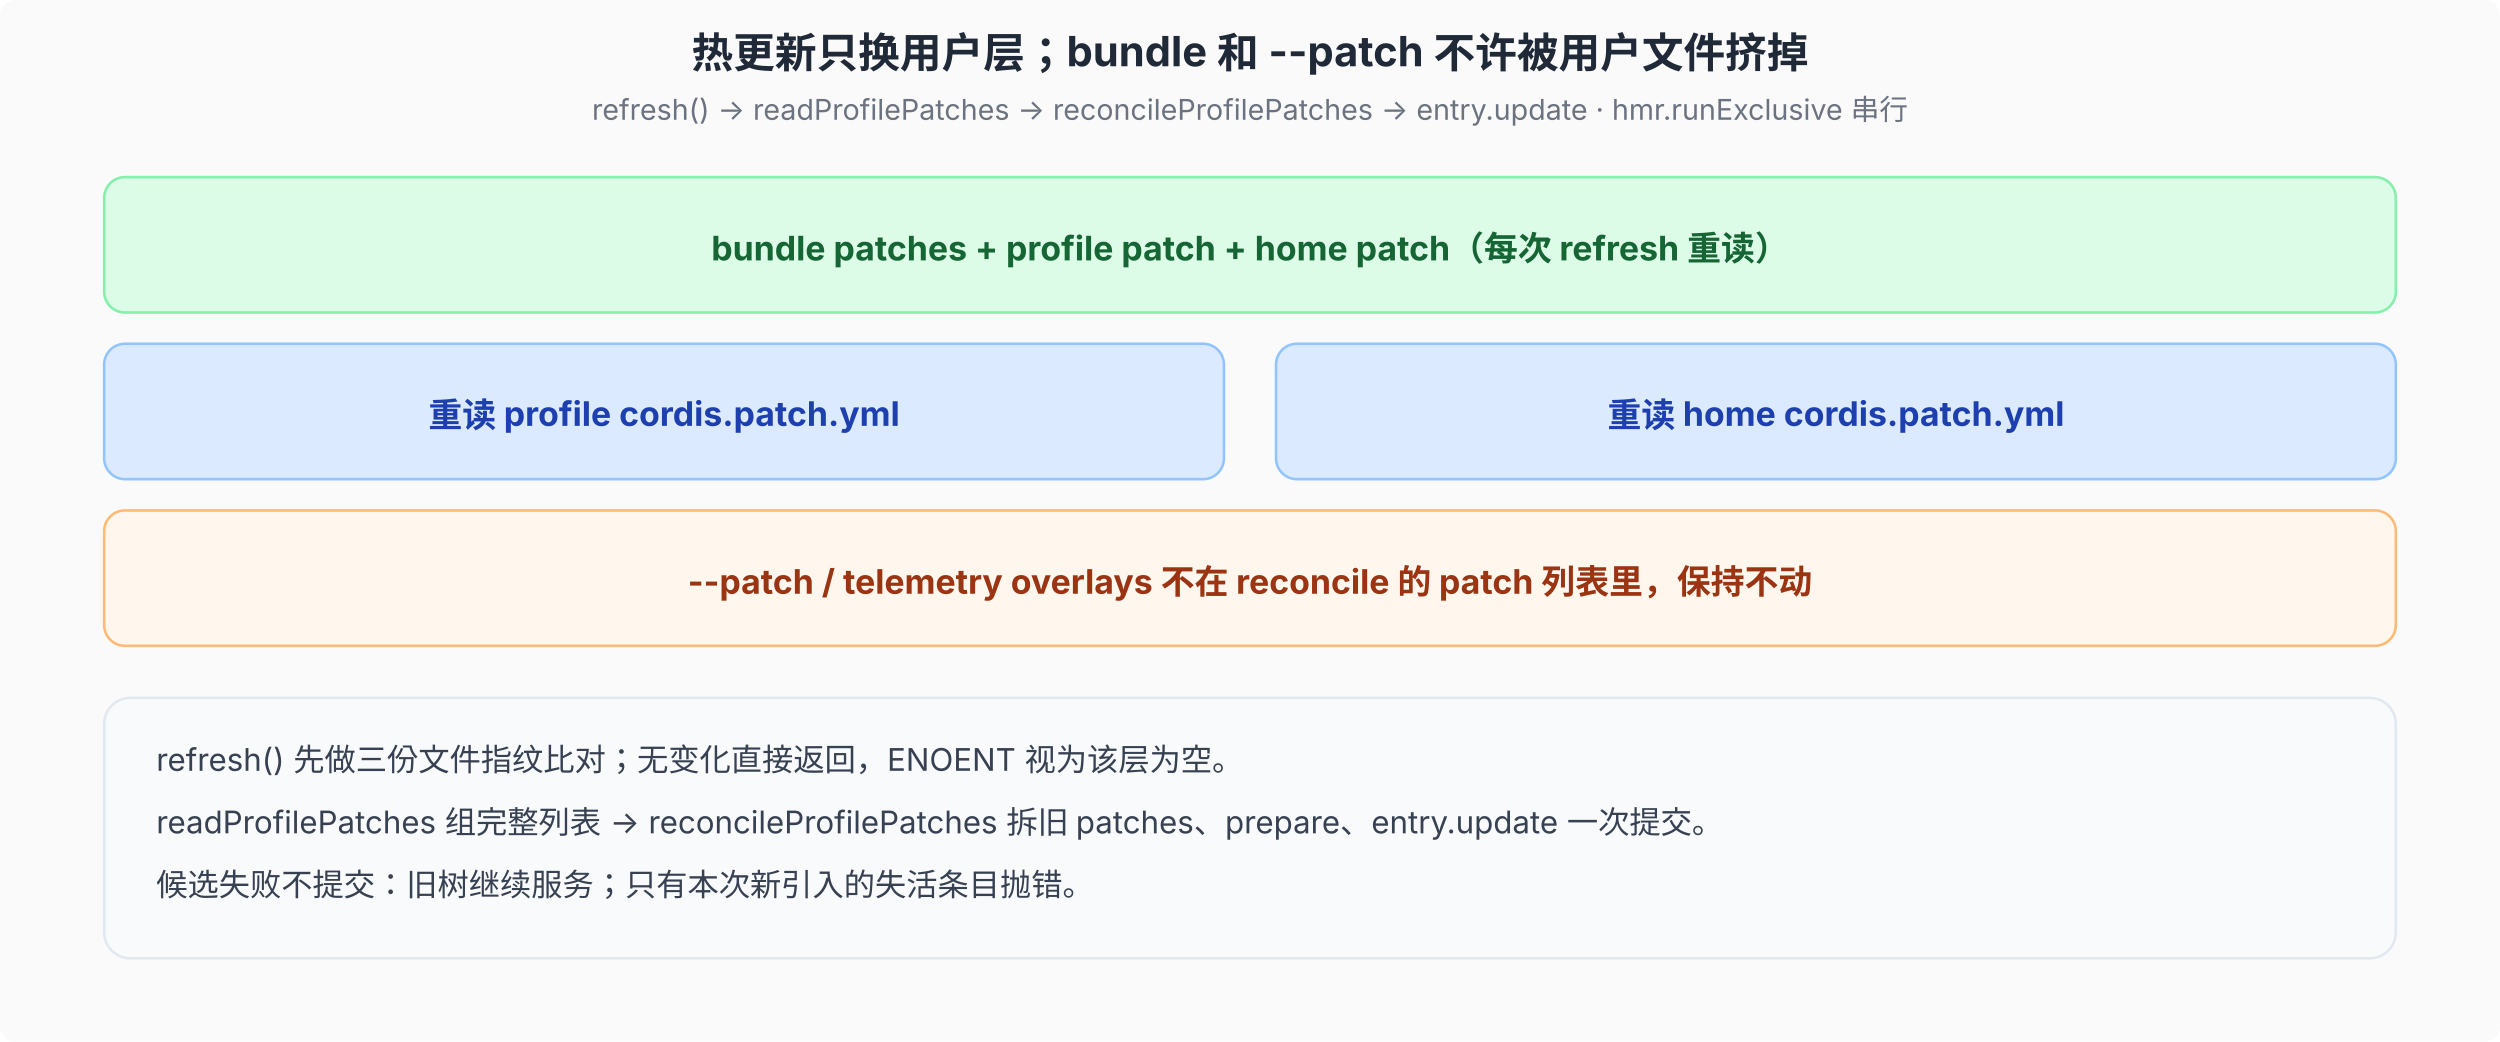
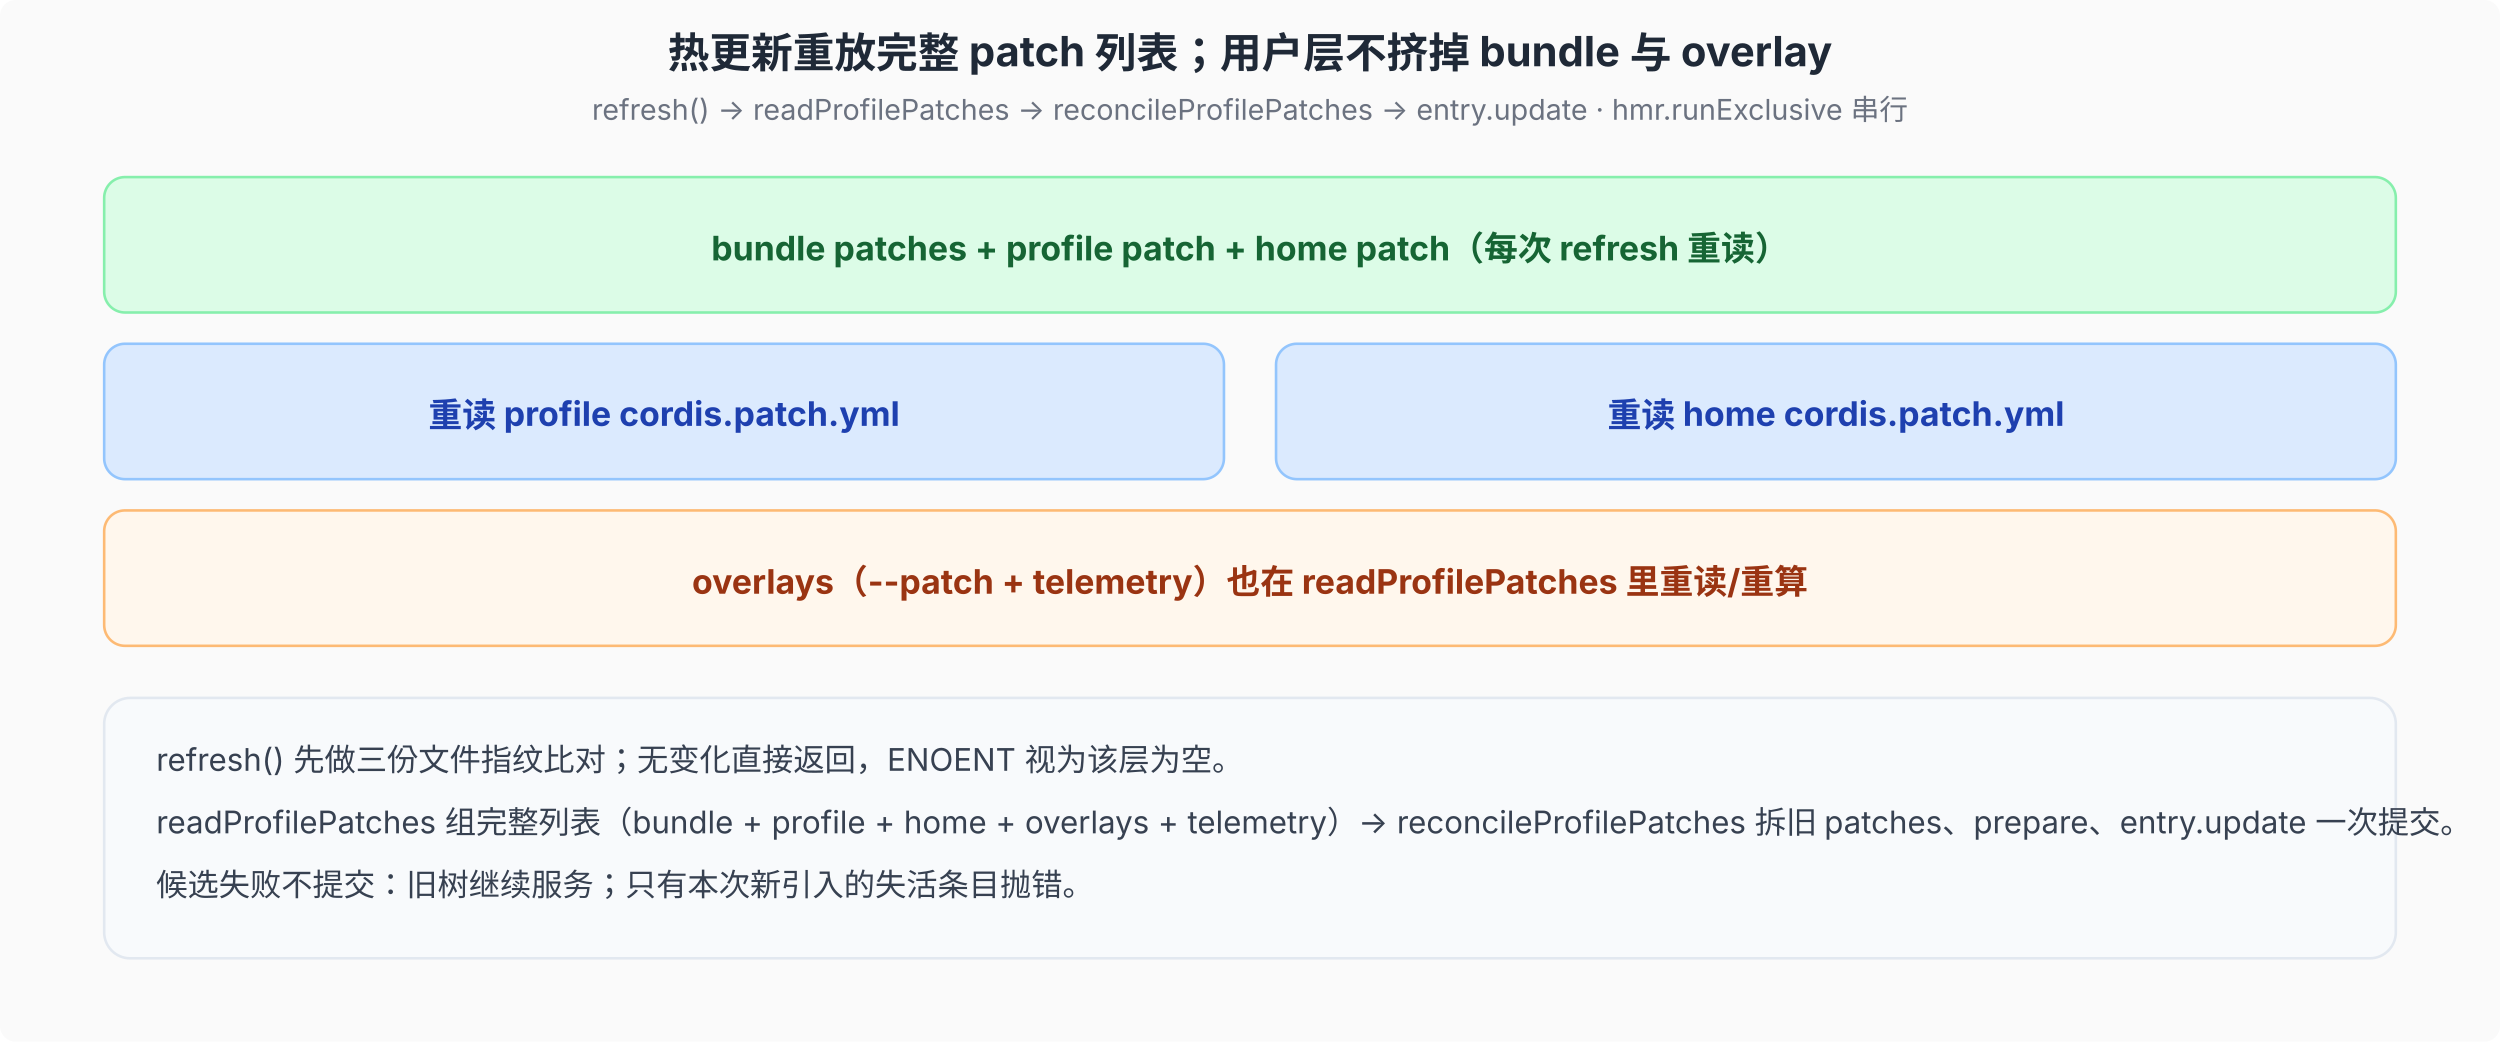
<svg xmlns="http://www.w3.org/2000/svg" viewBox="0 0 960 400" font-family="system-ui, -apple-system, 'PingFang SC', 'Noto Sans SC', sans-serif" font-size="12">
  <defs>
    <marker id="arr" markerWidth="8" markerHeight="6" refX="8" refY="3" orient="auto">
      <path d="M0,0 L8,3 L0,6 Z" fill="#4b5563" />
    </marker>
  </defs>
  <rect width="960" height="400" fill="#fafafa" rx="6" />
-   <text x="480" y="26" text-anchor="middle" font-size="16" font-weight="700" fill="#1f2937">热更新只换用户层；bundle 和 --patch 不许被用户文件挤掉</text>
+   <text x="480" y="26" text-anchor="middle" font-size="16" font-weight="700" fill="#1f2937">热更新重放完整 patch 列表；用户层不挤掉 bundle 与 overlay</text>
  <text x="480" y="46" text-anchor="middle" font-size="11" fill="#6b7280">refresh() → readProfilePatches → reconcileProfilePatches → entry.update · hmr.runExclusive 串行</text>
  <rect x="40" y="68" width="880" height="52" rx="8" fill="#dcfce7" stroke="#86efac" />
  <text x="480" y="100" text-anchor="middle" font-size="13" font-weight="700" fill="#166534">bundle patches + profile patch + home patch（每次 refresh 重读）</text>
  <rect x="40" y="132" width="430" height="52" rx="8" fill="#dbeafe" stroke="#93c5fd" />
  <text x="255" y="164" text-anchor="middle" font-size="13" font-weight="700" fill="#1e40af">重读 profile cordis.patch.yml</text>
  <rect x="490" y="132" width="430" height="52" rx="8" fill="#dbeafe" stroke="#93c5fd" />
  <text x="705" y="164" text-anchor="middle" font-size="13" font-weight="700" fill="#1e40af">重读 home cordis.patch.yml</text>
  <rect x="40" y="196" width="880" height="52" rx="8" fill="#fff7ed" stroke="#fdba74" />
-   <text x="480" y="228" text-anchor="middle" font-size="13" font-weight="700" fill="#9a3412">--patch / telemetry overlays 不在 reconcile 的 patch 列表里，保持不动</text>
+   <text x="480" y="228" text-anchor="middle" font-size="13" font-weight="700" fill="#9a3412">overlays（--patch + telemetry）也在 readProfilePatches 里重读/重算</text>
  <rect x="40" y="268" width="880" height="100" rx="10" fill="#f8fafc" stroke="#e2e8f0" />
  <text x="60" y="296" font-size="12" fill="#374151">refresh() 先做三份文件指纹比对；无变化直接返回，ENOENT 视为该层为空。</text>
-   <text x="60" y="320" font-size="12" fill="#374151">readProfilePatches 组完整列表 → reconcileProfilePatches 拆旧 patches、prepare、entry.update 一次提交。</text>
+   <text x="60" y="320" font-size="12" fill="#374151">readProfilePatches 组完整列表（bundle + profile + home + overlays + telemetry）→ reconcileProfilePatches 拆旧 patches、prepare、entry.update 一次提交。</text>
  <text x="60" y="344" font-size="12" fill="#374151">候选失败不提交：旧树继续服务；只有本次新引入的失活条目抛错。</text>
</svg>
